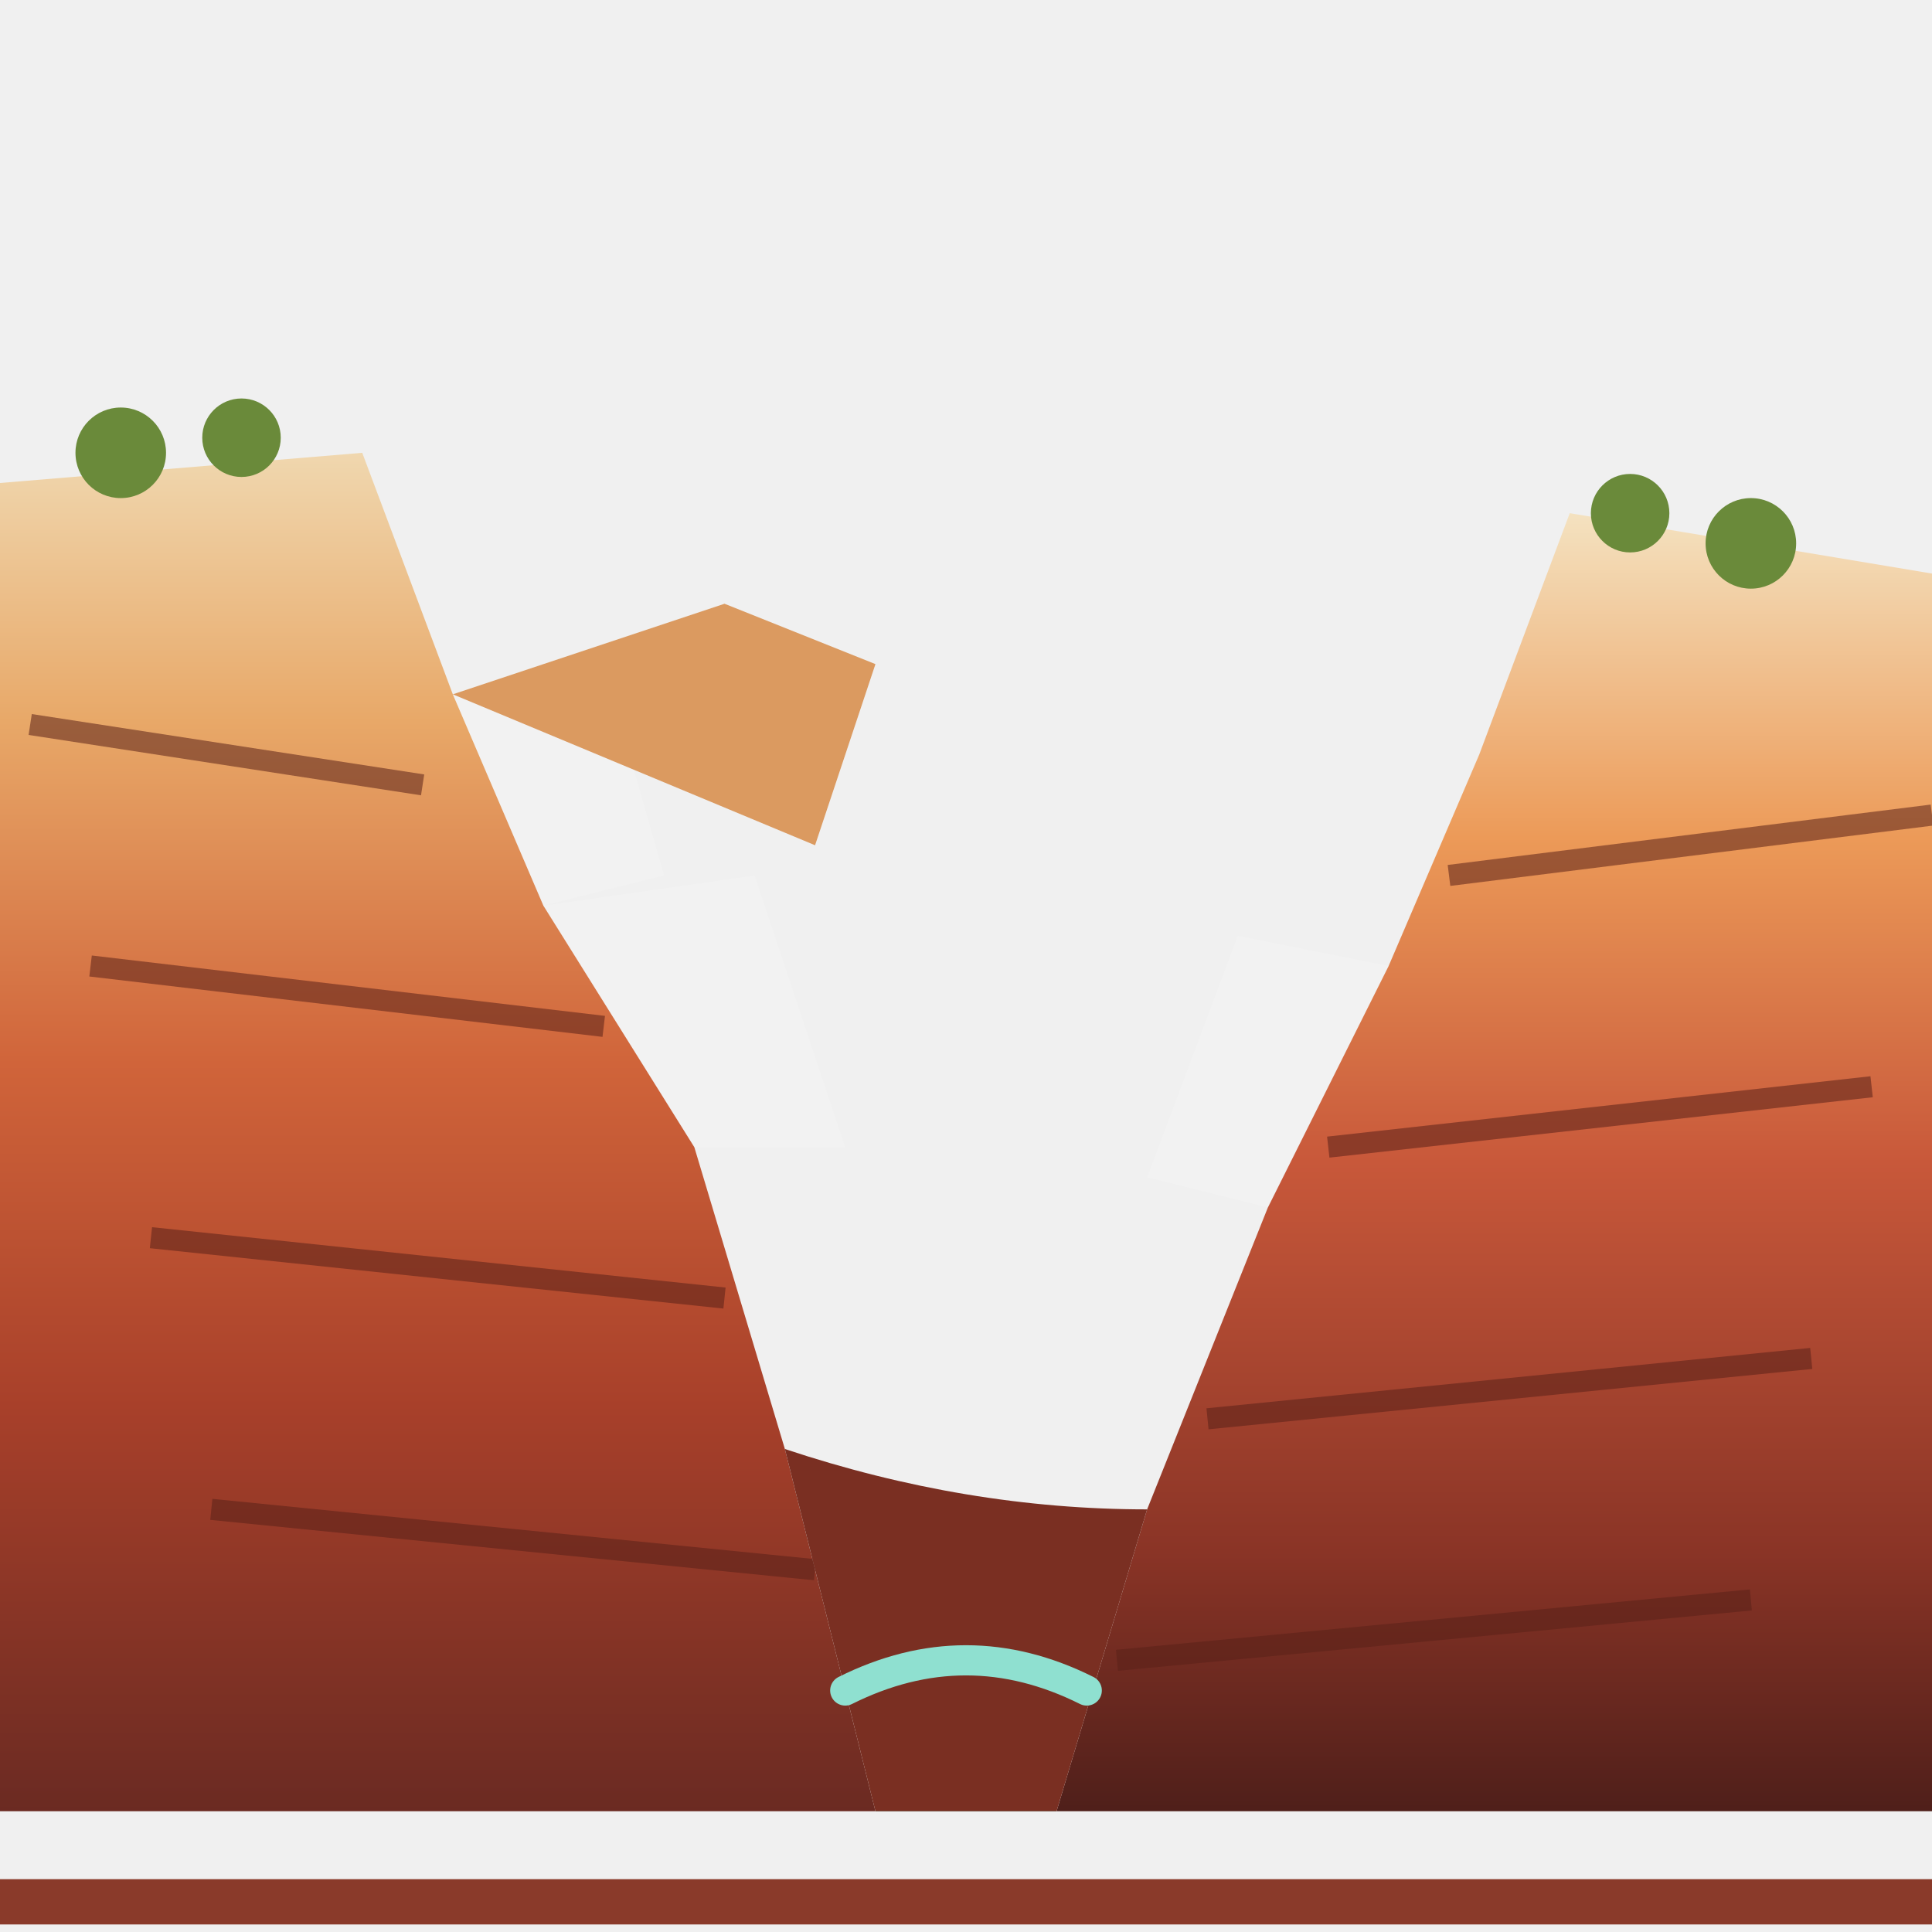
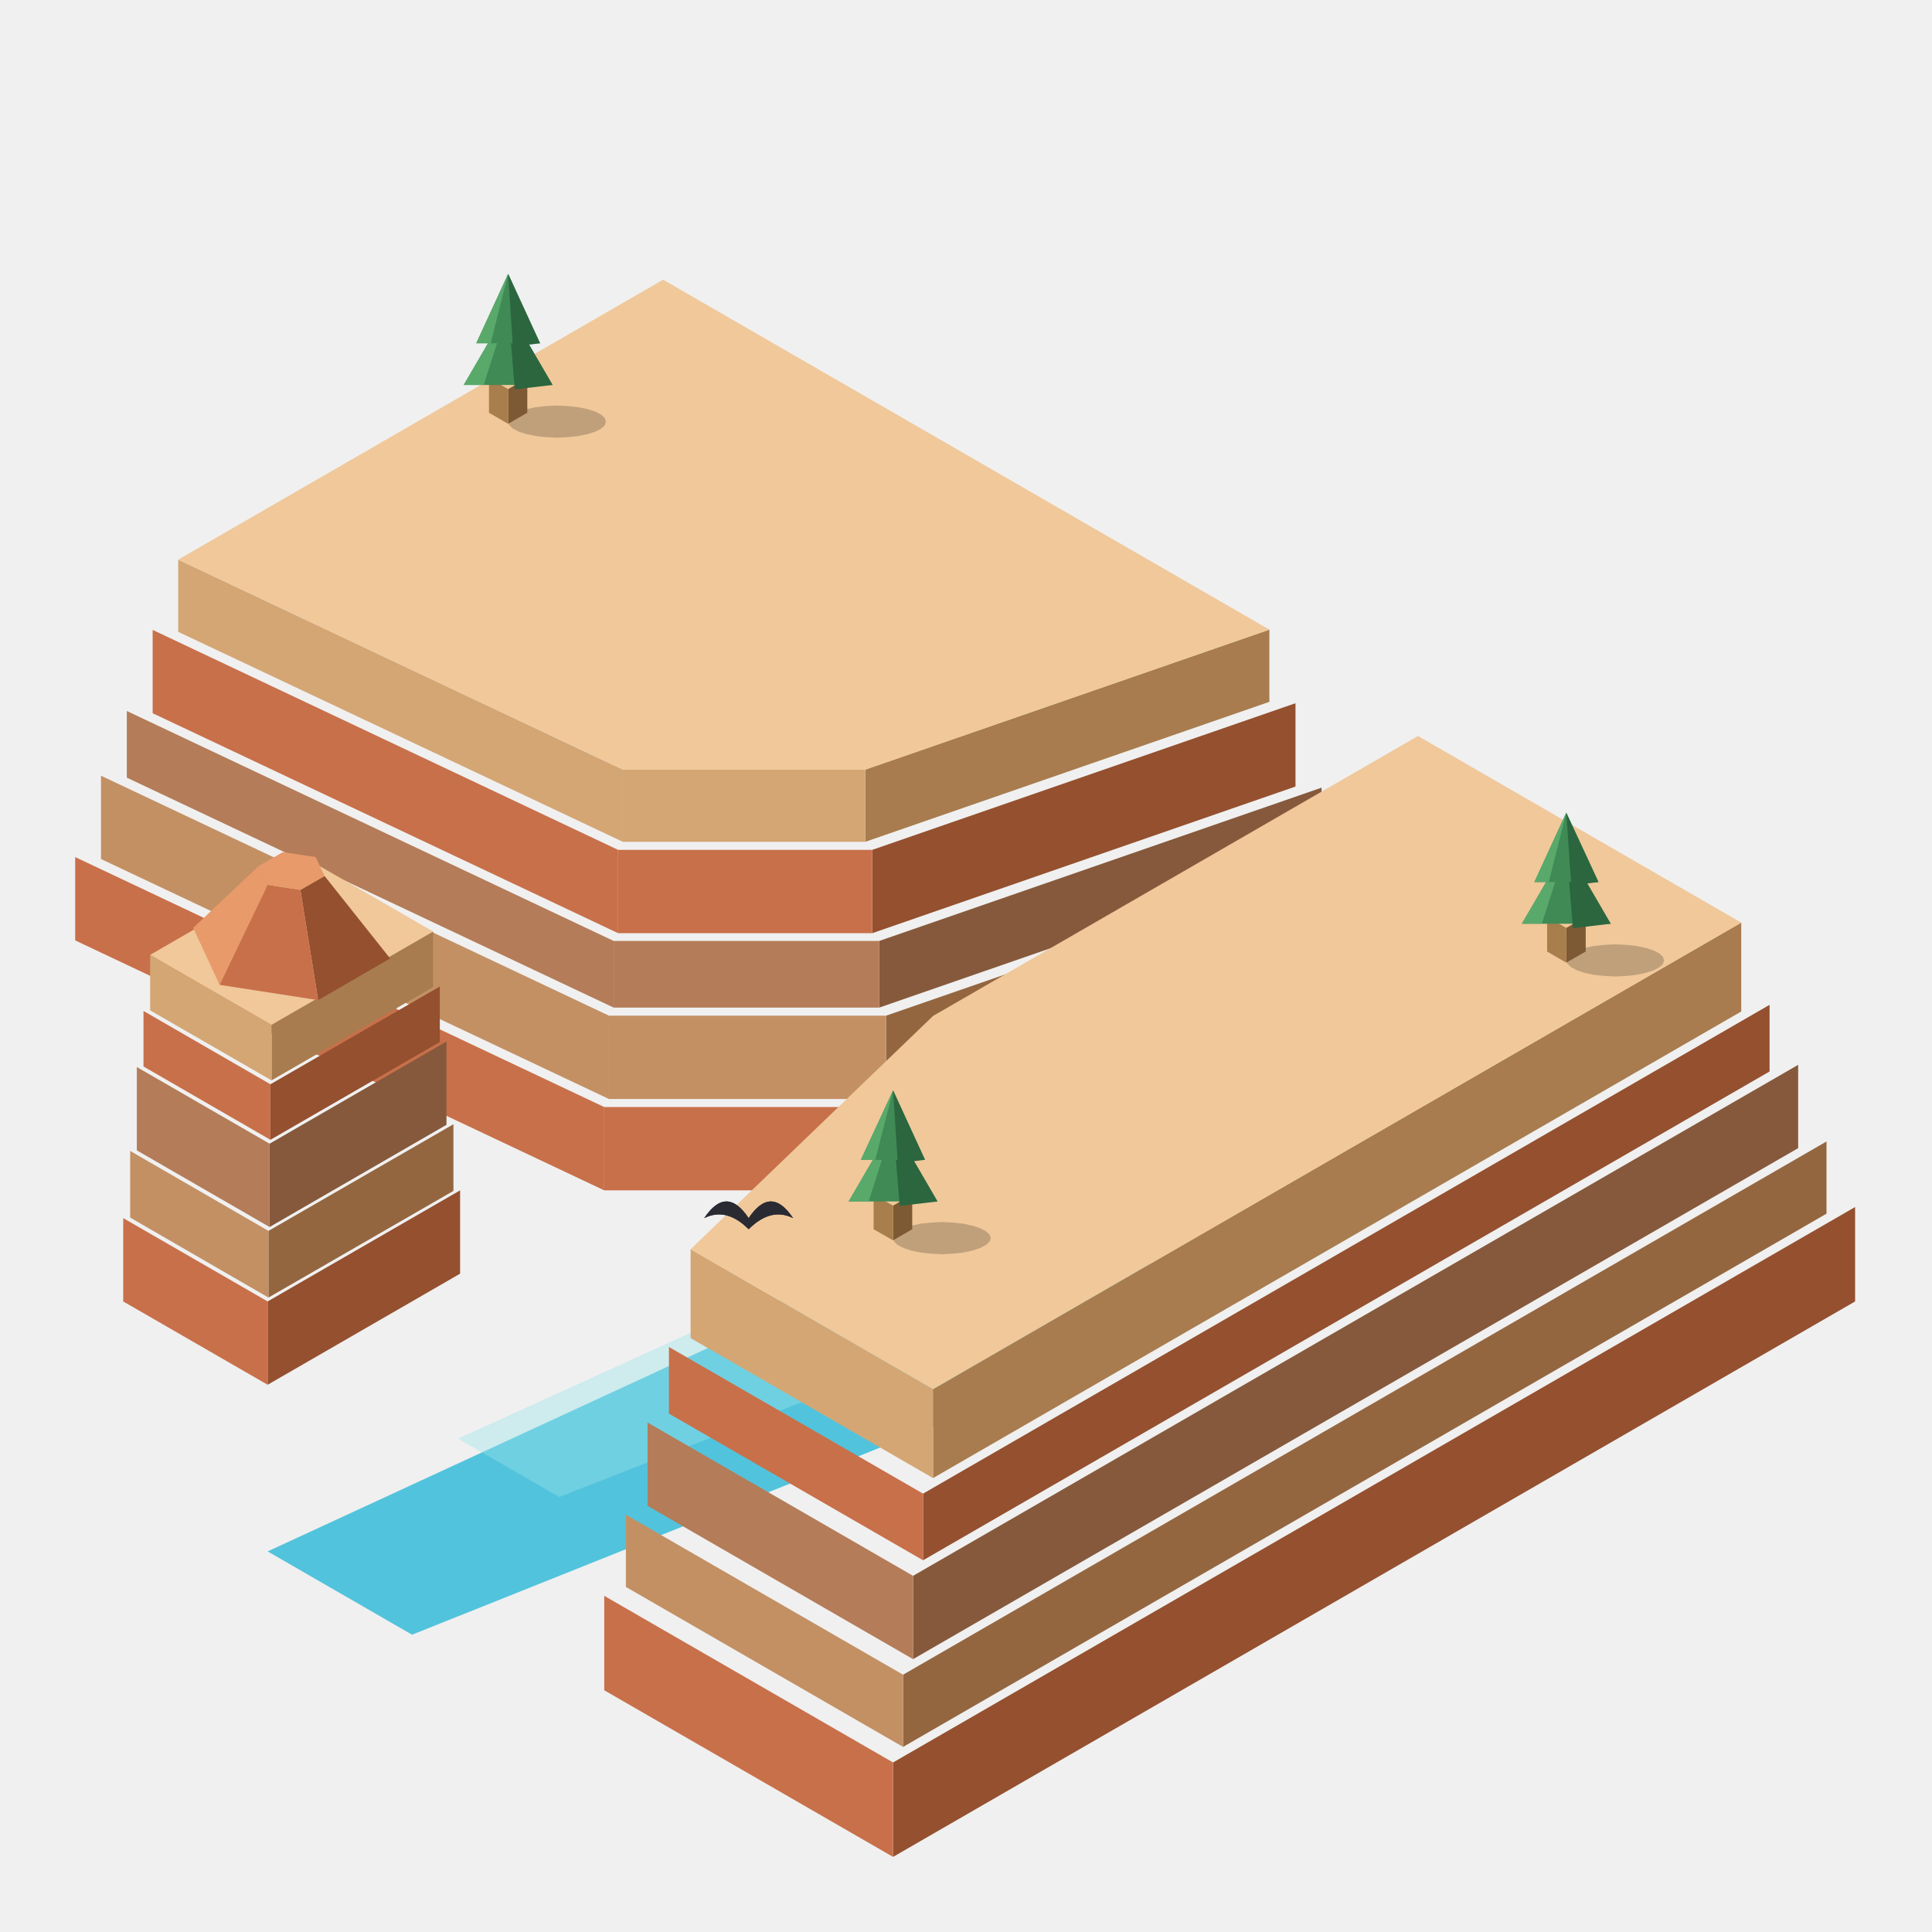
- <svg xmlns="http://www.w3.org/2000/svg" viewBox="0 0 128 128">
-   <defs>
-     <linearGradient id="c1" x1="0" y1="0" x2="0" y2="1">
-       <stop offset="0" stop-color="#f0d8b0" />
-       <stop offset=".2" stop-color="#e8a868" />
-       <stop offset=".45" stop-color="#d0643a" />
-       <stop offset=".7" stop-color="#a8402a" />
-       <stop offset="1" stop-color="#6a2a22" />
-     </linearGradient>
-     <linearGradient id="c2" x1="0" y1="0" x2="0" y2="1">
-       <stop offset="0" stop-color="#f4e2c0" />
-       <stop offset=".25" stop-color="#ec9a58" />
-       <stop offset=".5" stop-color="#c8583a" />
-       <stop offset=".8" stop-color="#8a3426" />
-       <stop offset="1" stop-color="#4f1f1a" />
-     </linearGradient>
-   </defs>
-   <path d="M0 32 L24 30 L30 46 L36 60 L46 76 L52 96 L58 120 H0Z" fill="url(#c1)" />
-   <path d="M128 38 L104 34 L98 50 L92 64 L84 80 L76 100 L70 120 H128Z" fill="url(#c2)" />
-   <path d="M30 46 L40 44 L44 58 L36 60Z M36 60 L50 58 L56 76 L46 76Z M92 64 L82 62 L76 78 L84 80Z" fill="#fff" opacity=".12" />
-   <g stroke="#5a2018" stroke-width="1.4" opacity=".55" fill="none">
-     <path d="M2 48 L28 52 M6 64 L40 68 M10 82 L48 86 M14 100 L54 104 M128 54 L96 58 M124 72 L88 76 M120 90 L80 94 M116 106 L74 110" />
-   </g>
-   <path d="M58 120 L70 120 L66 110 Q62 108 60 110Z" fill="#3f9a8a" />
-   <path d="M52 96 Q64 100 76 100 L70 120 H58Z" fill="#7a2f22" />
-   <path d="M56 112 Q64 108 72 112" stroke="#8fe0d0" stroke-width="2" fill="none" stroke-linecap="round" />
-   <path d="M30 46 L48 40 L58 44 L54 56Z" fill="#d89050" opacity=".9" />
-   <path d="M0 126 H128" stroke="#8a3a2a" stroke-width="3" />
-   <g fill="#6a8a3a">
-     <circle cx="8" cy="30" r="3" />
-     <circle cx="16" cy="29" r="2.6" />
-     <circle cx="116" cy="36" r="3" />
-     <circle cx="108" cy="34" r="2.6" />
+ <svg xmlns="http://www.w3.org/2000/svg" viewBox="0 0 80 80">
+   <g transform="translate(31 50.44) scale(1.15)">
+     <path d="M-5.2 -1L-24.25 -10L-24.25 -13L-5.2 -4Z" fill="#c8704a" />
+     <path d="M22.52 -7L5.2 -1L5.2 -4L22.52 -10Z" fill="#94502f" />
+     <path d="M5.2 -1L-5.2 -1L-5.2 -4L5.2 -4Z" fill="#c8704a" />
+     <path d="M-5.03 -4.29L-23.32 -12.93L-23.32 -15.93L-5.03 -7.29Z" fill="#c39064" />
+     <path d="M21.57 -10.05L4.95 -4.29L4.95 -7.29L21.57 -13.05Z" fill="#946640" />
+     <path d="M4.95 -4.29L-5.03 -4.29L-5.03 -7.29L4.95 -7.29Z" fill="#c39064" />
+     <path d="M-4.86 -7.58L-22.39 -15.86L-22.39 -18.26L-4.86 -9.98Z" fill="#b47c58" />
+     <path d="M20.63 -13.1L4.7 -7.58L4.7 -9.98L20.63 -15.5Z" fill="#86593c" />
+     <path d="M4.7 -7.58L-4.86 -7.58L-4.86 -9.98L4.7 -9.98Z" fill="#b47c58" />
+     <path d="M-4.7 -10.26L-21.46 -18.18L-21.46 -21.18L-4.7 -13.26Z" fill="#c8704a" />
+     <path d="M19.69 -15.54L4.45 -10.26L4.45 -13.26L19.69 -18.54Z" fill="#94502f" />
+     <path d="M4.45 -10.26L-4.7 -10.26L-4.7 -13.26L4.45 -13.26Z" fill="#c8704a" />
+     <path d="M-4.53 -13.55L-20.54 -21.11L-20.54 -23.71L-4.53 -16.15Z" fill="#d4a674" />
+     <path d="M18.75 -18.59L4.2 -13.55L4.2 -16.15L18.75 -21.19Z" fill="#a87c4e" />
+     <path d="M4.2 -13.55L-4.53 -13.55L-4.53 -16.15L4.2 -16.15Z" fill="#d4a674" />
+     <path d="M-3.08 -33.79L18.75 -21.19L4.2 -16.15L-4.53 -16.15L-20.54 -23.71Z" fill="#f0c89a" />
+     <path d="M15.59 -11L22.52 -7L10.39 6L-12.12 15L-17.32 12L0 4Z" fill="#52c3dc" />
+     <path d="M11.13 -7.32L15.98 -4.52L8.18 4.18L-6.82 10.04L-10.46 7.94L1.05 2.7Z" fill="#9be3ea" opacity="0.4" />
+     <path d="M2.57 1.16L3.77 0.81L4.97 1.16L3.77 1.51Z" fill="#ffffff" opacity=".8">
+       <animate attributeName="opacity" values=".85;.15;.85" dur="2.2s" begin="0.0s" repeatCount="indefinite" />
+     </path>
+     <path d="M6.08 0.28L7.28 -0.07L8.48 0.28L7.28 0.63Z" fill="#ffffff" opacity=".8">
+       <animate attributeName="opacity" values=".85;.15;.85" dur="2.7s" begin="0.6s" repeatCount="indefinite" />
+     </path>
+     <path d="M5.23 1.43L6.43 1.08L7.63 1.43L6.43 1.78Z" fill="#ffffff" opacity=".8">
+       <animate attributeName="opacity" values=".85;.15;.85" dur="3.2s" begin="1.2s" repeatCount="indefinite" />
+     </path>
+     <path d="M-0.11 -0.77L1.09 -1.12L2.29 -0.77L1.09 -0.42Z" fill="#ffffff" opacity=".8">
+       <animate attributeName="opacity" values=".85;.15;.85" dur="3.7s" begin="1.8s" repeatCount="indefinite" />
+     </path>
+     <path d="M39.84 3L5.2 23L5.2 19.6L39.84 -0.4Z" fill="#94502f" />
+     <path d="M5.2 23L-5.2 17L-5.2 13.6L5.2 19.6Z" fill="#c8704a" />
+     <path d="M38.81 -0.16L5.56 19.04L5.56 16.44L38.81 -2.76Z" fill="#946640" />
+     <path d="M5.56 19.04L-4.42 13.28L-4.42 10.68L5.56 16.44Z" fill="#c39064" />
+     <path d="M37.79 -2.52L5.92 15.88L5.92 12.88L37.79 -5.52Z" fill="#86593c" />
+     <path d="M5.92 15.88L-3.64 10.36L-3.64 7.36L5.92 12.88Z" fill="#b47c58" />
+     <path d="M36.76 -5.28L6.28 12.32L6.28 9.92L36.76 -7.68Z" fill="#94502f" />
+     <path d="M6.28 12.32L-2.87 7.04L-2.87 4.64L6.28 9.92Z" fill="#c8704a" />
+     <path d="M35.74 -7.44L6.64 9.36L6.64 6.16L35.74 -10.64Z" fill="#a87c4e" />
+     <path d="M6.64 9.36L-2.09 4.32L-2.09 1.12L6.64 6.16Z" fill="#d4a674" />
+     <path d="M24.1 -17.36L35.74 -10.64L6.64 6.16L-2.09 1.12L6.64 -7.28Z" fill="#f0c89a" />
+     <path d="M-10.39 2L-17.32 6L-17.32 3L-10.39 -1Z" fill="#94502f" />
+     <path d="M-17.32 6L-22.52 3L-22.52 0L-17.32 3Z" fill="#c8704a" />
+     <path d="M-10.63 -0.98L-17.29 2.86L-17.29 0.46L-10.63 -3.38Z" fill="#946640" />
+     <path d="M-17.29 2.86L-22.27 -0.02L-22.27 -2.42L-17.29 0.46Z" fill="#c39064" />
+     <path d="M-10.88 -3.36L-17.25 0.32L-17.25 -2.68L-10.88 -6.36Z" fill="#86593c" />
+     <path d="M-17.25 0.32L-22.03 -2.44L-22.03 -5.44L-17.25 -2.68Z" fill="#b47c58" />
+     <path d="M-11.12 -6.34L-17.22 -2.82L-17.22 -4.82L-11.12 -8.34Z" fill="#94502f" />
+     <path d="M-17.22 -2.82L-21.79 -5.46L-21.79 -7.46L-17.22 -4.82Z" fill="#c8704a" />
+     <path d="M-11.36 -8.32L-17.18 -4.96L-17.18 -6.96L-11.36 -10.32Z" fill="#a87c4e" />
+     <path d="M-17.18 -4.96L-21.55 -7.48L-21.55 -9.48L-17.18 -6.96Z" fill="#d4a674" />
+     <path d="M-15.73 -12.84L-11.36 -10.32L-17.18 -6.96L-21.55 -9.48Z" fill="#f0c89a" />
+     <path d="M-19.05 -8.4L-20 -10.45L-17.64 -12.68L-17.32 -12Z" fill="#e89a6a" />
+     <path d="M-12.91 -9.35L-15.5 -7.85L-16.14 -11.82L-15.27 -12.32Z" fill="#94502f" />
+     <path d="M-15.5 -7.85L-19.05 -8.4L-17.32 -12L-16.14 -11.82Z" fill="#c8704a" />
+     <path d="M-16.14 -11.82L-17.32 -12L-17.64 -12.68L-16.77 -13.18L-15.59 -13L-15.27 -12.32Z" fill="#e89a6a" />
+     <path d="M-5.14 -28.68L-5.18 -28.55L-5.31 -28.43L-5.52 -28.32L-5.8 -28.23L-6.14 -28.16L-6.51 -28.12L-6.9 -28.1L-7.29 -28.12L-7.66 -28.16L-8 -28.23L-8.28 -28.32L-8.49 -28.43L-8.62 -28.55L-8.66 -28.68L-8.62 -28.81L-8.49 -28.93L-8.28 -29.04L-8 -29.13L-7.66 -29.2L-7.29 -29.24L-6.9 -29.26L-6.51 -29.24L-6.14 -29.2L-5.8 -29.13L-5.52 -29.04L-5.31 -28.93L-5.18 -28.81Z" fill="#000000" opacity="0.2" />
+     <path d="M-7.97 -29L-8.66 -28.6L-8.66 -29.85L-7.97 -30.25Z" fill="#7d5a34" />
+     <path d="M-9.35 -29L-8.66 -28.6L-8.66 -29.85L-9.35 -30.25Z" fill="#a77e4c" />
+     <path d="M-10.26 -30L-7.06 -30L-8.66 -32.75Z" fill="#3f8a55" />
+     <path d="M-8.42 -29.84L-7.06 -30L-8.66 -32.75Z" fill="#2b663f" />
+     <path d="M-10.26 -30L-9.54 -30L-8.66 -32.75Z" fill="#5fb071" opacity="0.8" />
+     <path d="M-9.81 -31.5L-7.51 -31.5L-8.66 -34Z" fill="#3f8a55" />
+     <path d="M-8.49 -31.38L-7.51 -31.5L-8.66 -34Z" fill="#2b663f" />
+     <path d="M-9.81 -31.5L-9.29 -31.5L-8.66 -34Z" fill="#5fb071" opacity="0.8" />
+     <path d="M8.72 0.72L8.67 0.85L8.54 0.97L8.33 1.08L8.05 1.17L7.72 1.24L7.35 1.28L6.96 1.3L6.56 1.28L6.19 1.24L5.86 1.17L5.58 1.08L5.37 0.97L5.24 0.85L5.2 0.72L5.24 0.59L5.37 0.47L5.58 0.36L5.86 0.27L6.19 0.2L6.56 0.16L6.96 0.14L7.35 0.16L7.72 0.2L8.05 0.27L8.33 0.36L8.54 0.47L8.67 0.59Z" fill="#000000" opacity="0.2" />
+     <path d="M5.89 0.4L5.2 0.8L5.2 -0.45L5.89 -0.85Z" fill="#7d5a34" />
+     <path d="M4.5 0.4L5.2 0.8L5.2 -0.45L4.5 -0.85Z" fill="#a77e4c" />
+     <path d="M3.6 -0.6L6.8 -0.6L5.2 -3.35Z" fill="#3f8a55" />
+     <path d="M5.44 -0.44L6.8 -0.6L5.2 -3.35Z" fill="#2b663f" />
+     <path d="M3.6 -0.6L4.32 -0.6L5.2 -3.35Z" fill="#5fb071" opacity="0.8" />
+     <path d="M4.04 -2.1L6.35 -2.1L5.2 -4.6Z" fill="#3f8a55" />
+     <path d="M5.37 -1.98L6.35 -2.1L5.2 -4.6Z" fill="#2b663f" />
+     <path d="M4.04 -2.1L4.56 -2.1L5.2 -4.6Z" fill="#5fb071" opacity="0.8" />
+     <path d="M32.96 -9.28L32.92 -9.15L32.79 -9.03L32.58 -8.92L32.3 -8.83L31.97 -8.76L31.6 -8.72L31.2 -8.7L30.81 -8.72L30.44 -8.76L30.11 -8.83L29.83 -8.92L29.62 -9.03L29.49 -9.15L29.44 -9.28L29.49 -9.41L29.62 -9.53L29.83 -9.64L30.11 -9.73L30.44 -9.8L30.81 -9.84L31.2 -9.86L31.6 -9.84L31.97 -9.8L32.3 -9.73L32.58 -9.64L32.79 -9.53L32.92 -9.41Z" fill="#000000" opacity="0.2" />
+     <path d="M30.14 -9.6L29.44 -9.2L29.44 -10.45L30.14 -10.85Z" fill="#7d5a34" />
+     <path d="M28.75 -9.6L29.44 -9.2L29.44 -10.45L28.75 -10.85Z" fill="#a77e4c" />
+     <path d="M27.84 -10.6L31.04 -10.6L29.44 -13.35Z" fill="#3f8a55" />
+     <path d="M29.68 -10.44L31.04 -10.6L29.44 -13.35Z" fill="#2b663f" />
+     <path d="M27.84 -10.6L28.56 -10.6L29.44 -13.35Z" fill="#5fb071" opacity="0.8" />
+     <path d="M28.29 -12.1L30.6 -12.1L29.44 -14.6Z" fill="#3f8a55" />
+     <path d="M29.62 -11.98L30.6 -12.1L29.44 -14.6Z" fill="#2b663f" />
+     <path d="M28.29 -12.1L28.81 -12.1L29.44 -14.6Z" fill="#5fb071" opacity="0.8" />
+     <g>
+       <animateMotion dur="9s" begin="0s" repeatCount="indefinite" path="M-12.00 -26.00a12 4 0 1 0 24 0a12 4 0 1 0 -24 0" />
+       <path d="M-1.6 0Q-.8 -1.2 0 0Q.8 -1.2 1.6 0Q.8 -.4 0 .4Q-.8 -.4 -1.6 0Z" fill="#2a2a33">
+         <animate attributeName="d" values="M-1.6 0Q-.8 -1.2 0 0Q.8 -1.2 1.6 0Q.8 -.4 0 .4Q-.8 -.4 -1.6 0Z;M-1.6 -.8Q-.8 .4 0 0Q.8 .4 1.6 -.8Q.8 .2 0 .6Q-.8 .2 -1.6 -.8Z;M-1.6 0Q-.8 -1.2 0 0Q.8 -1.2 1.6 0Q.8 -.4 0 .4Q-.8 -.4 -1.6 0Z" dur=".5s" repeatCount="indefinite" />
+       </path>
+     </g>
+     <g>
+       <animateMotion dur="10s" begin="-2s" repeatCount="indefinite" path="M-12.00 -24.00a12 4 0 1 0 24 0a12 4 0 1 0 -24 0" />
+       <path d="M-1.6 0Q-.8 -1.2 0 0Q.8 -1.2 1.6 0Q.8 -.4 0 .4Q-.8 -.4 -1.6 0Z" fill="#2a2a33">
+         <animate attributeName="d" values="M-1.6 0Q-.8 -1.2 0 0Q.8 -1.2 1.6 0Q.8 -.4 0 .4Q-.8 -.4 -1.6 0Z;M-1.6 -.8Q-.8 .4 0 0Q.8 .4 1.6 -.8Q.8 .2 0 .6Q-.8 .2 -1.6 -.8Z;M-1.6 0Q-.8 -1.2 0 0Q.8 -1.2 1.6 0Q.8 -.4 0 .4Q-.8 -.4 -1.6 0Z" dur=".5s" repeatCount="indefinite" />
+       </path>
+     </g>
  </g>
</svg>
